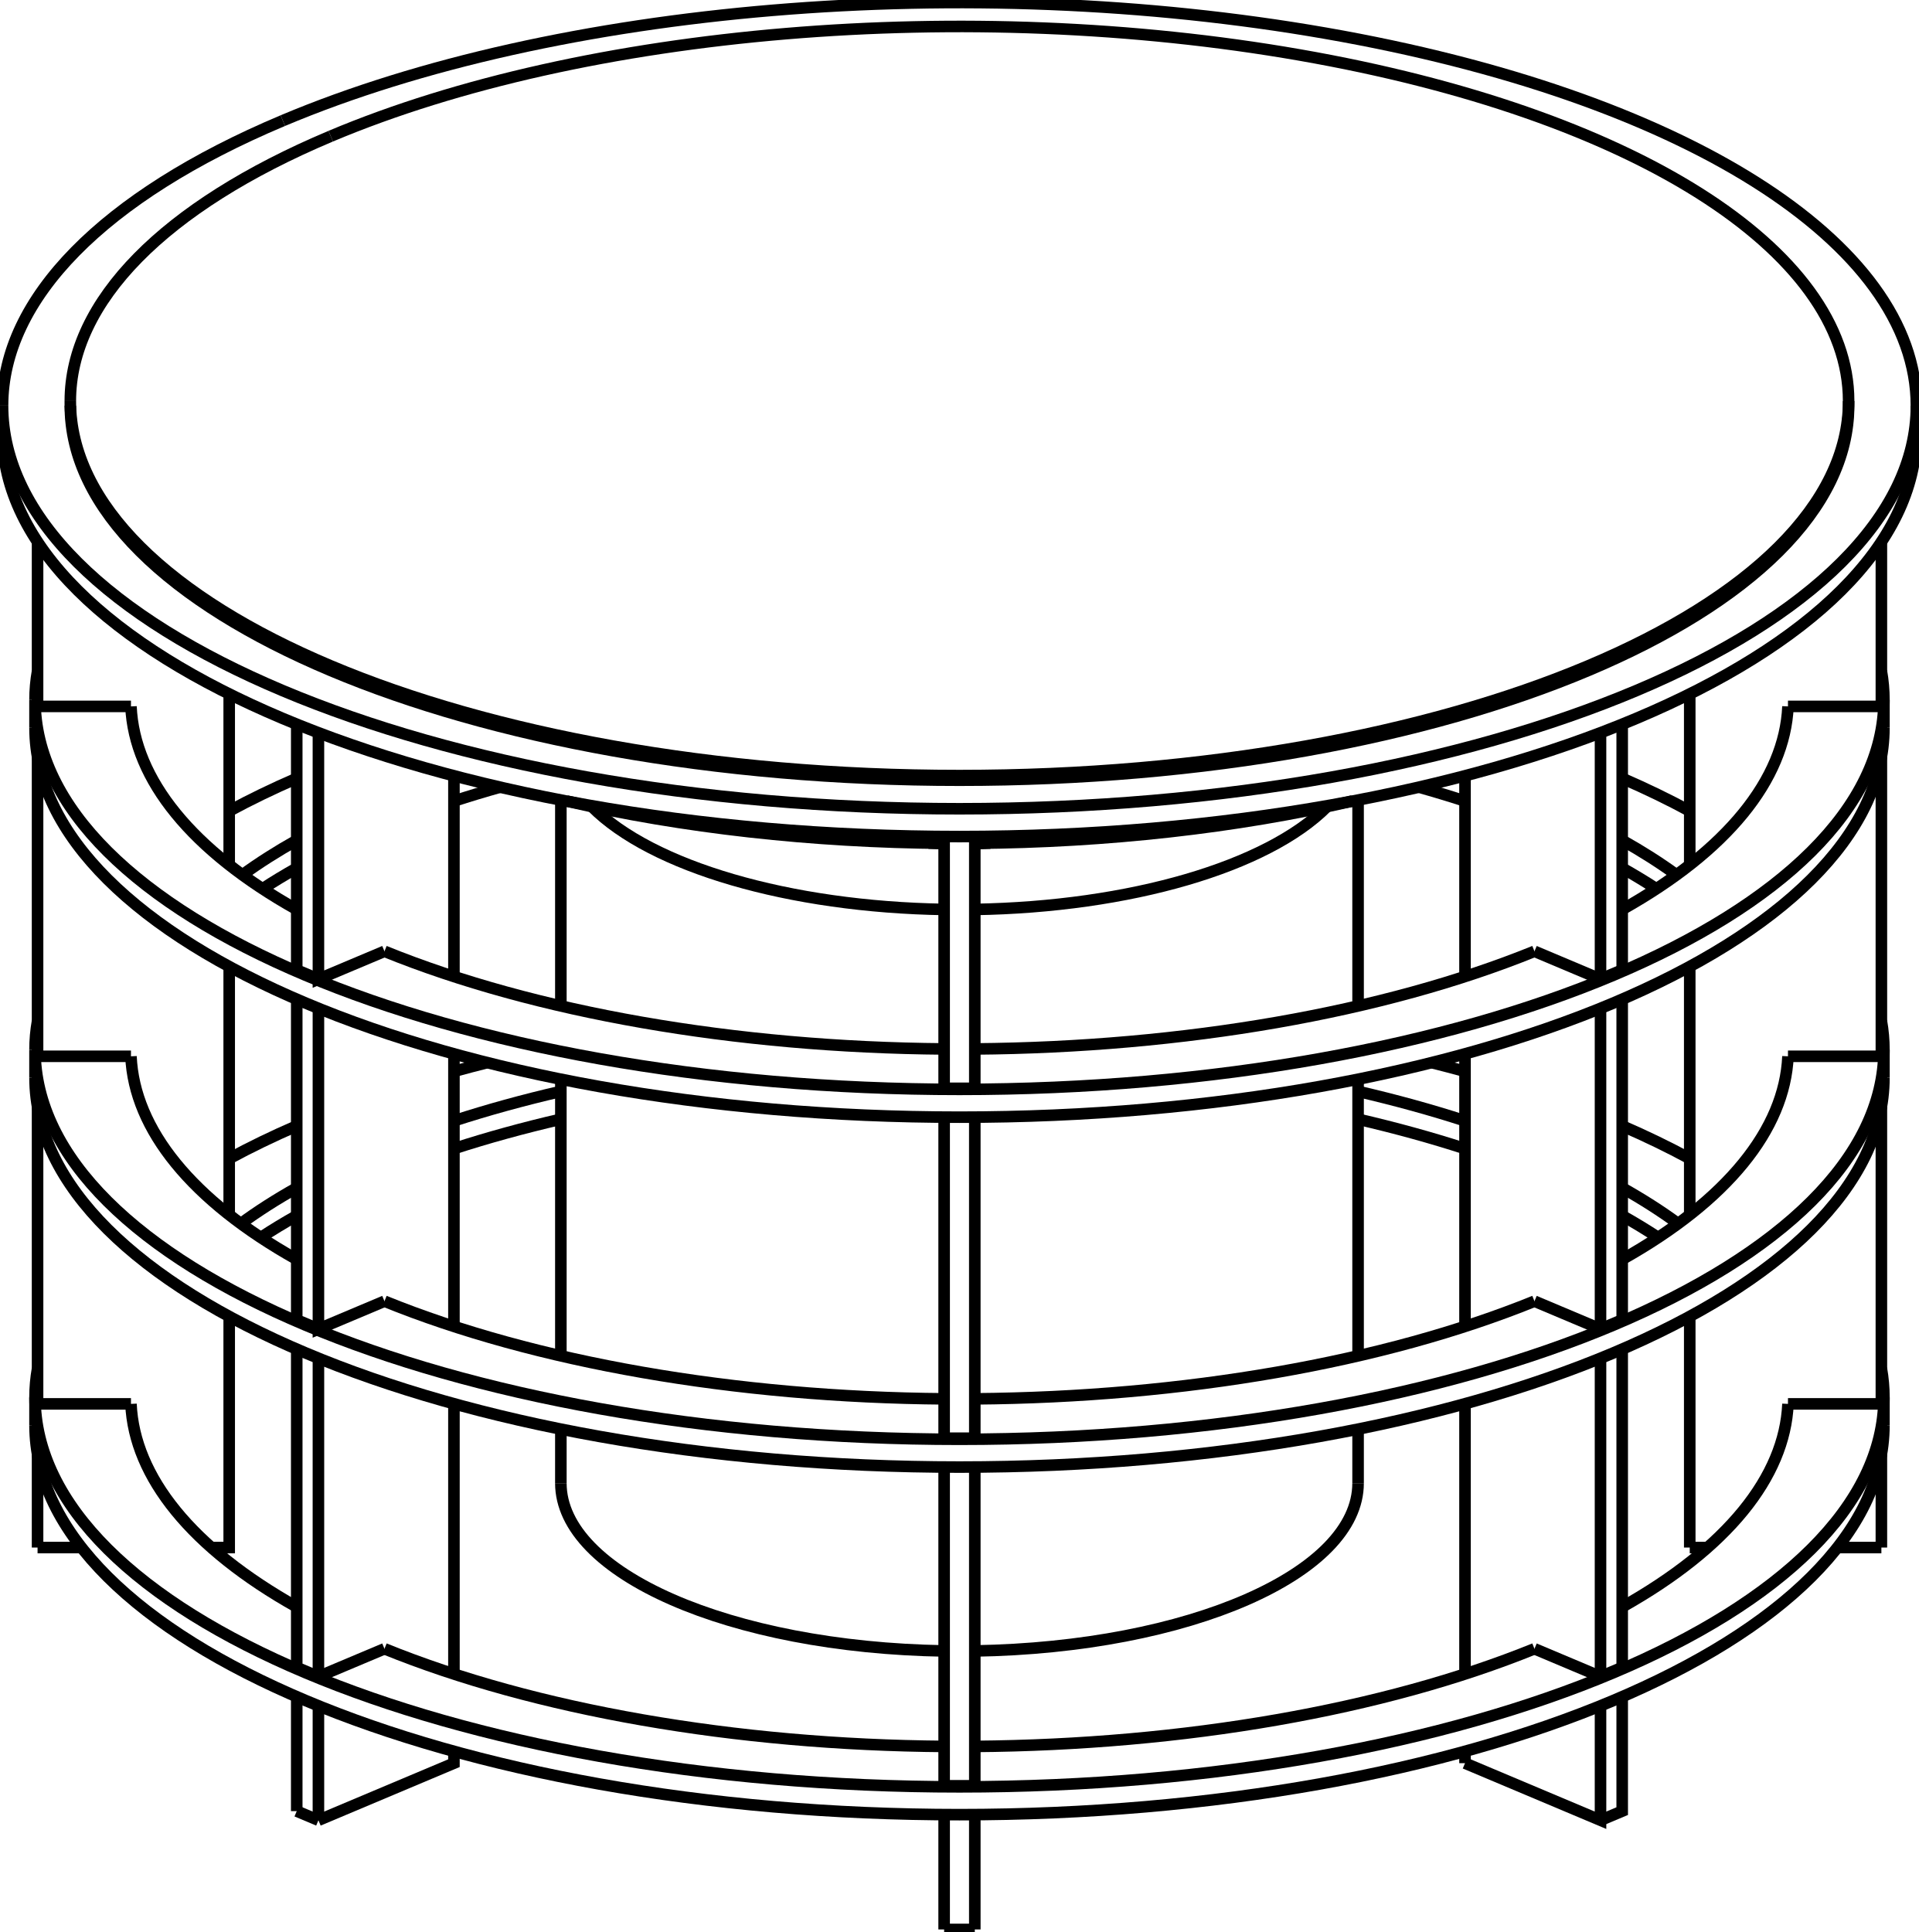
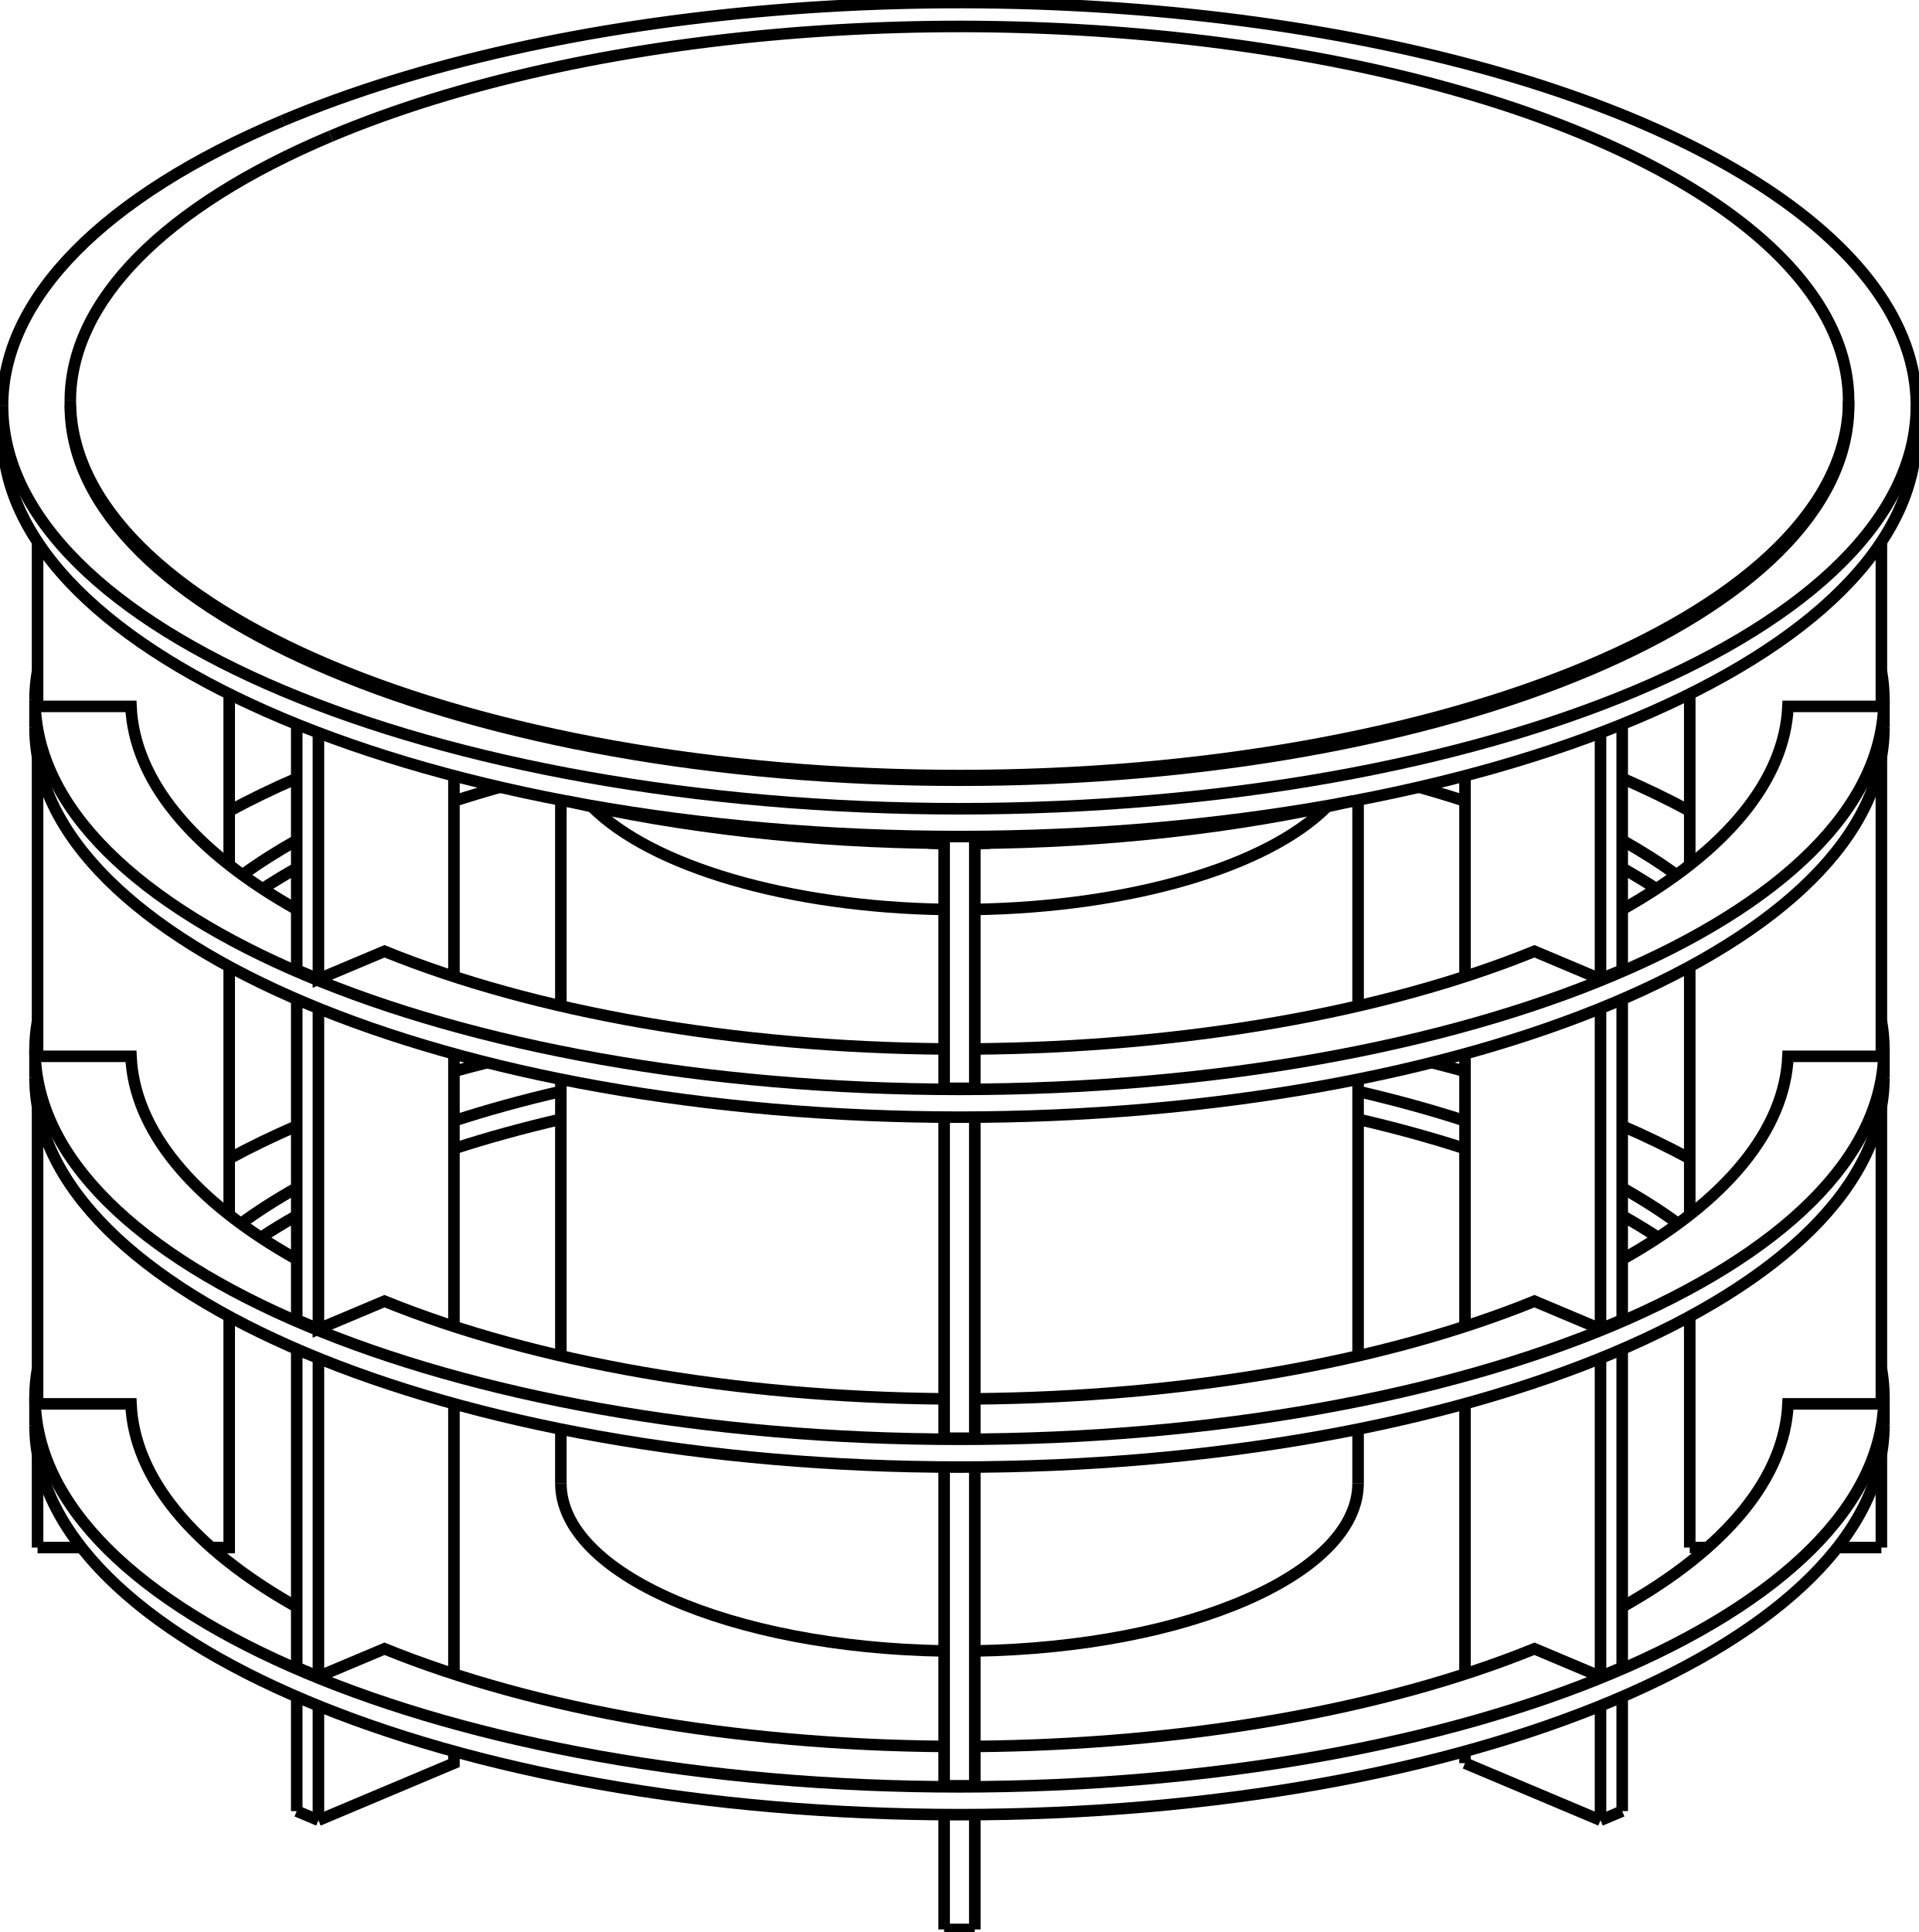
<svg xmlns="http://www.w3.org/2000/svg" version="1.1" viewBox="-375.5 -380.061 751 756.164" fill="none" stroke="black" stroke-width="0.6%" vector-effect="non-scaling-stroke">
-   <path d="M 197.848 310.029 L 250.881 332.371 L 250.881 287.581" />
-   <path d="M 250.881 276.142 L 225.033 265.252" />
+   <path d="M -361.8 177.758 A 361.8 152.42 180 0 0 361.8 177.758" />
+   <path d="M -156 57.982 A 324.3 136.622 180 0 0 -197.848 69.507" />
+   <path d="M 197.848 69.507 A 324.3 136.622 180 0 0 156 57.982" />
+   <path d="M 273.429 104.297 A 324.3 136.622 180 0 0 259.367 95.744" />
+   <path d="M -259.367 95.744 A 324.3 136.622 180 0 0 -273.429 104.297" />
+   <path d="M -197.848 58.624 A 324.3 136.622 360 0 1 -156 47.099" />
+   <path d="M -197.848 39.264 A 361.8 152.42 360 0 1 -184.742 35.824" />
+   <path d="M 184.742 35.824 A 361.8 152.42 360 0 1 197.848 39.264" />
+   <path d="M 259.367 60.609 A 361.8 152.42 360 0 1 285.8 73.414" />
+   <path d="M 360.8 155.551 A 361.8 152.42 360 0 1 361.8 166.875 A 361.8 152.42 360 0 1 -361.8 166.875 A 361.8 152.42 360 0 1 -360.8 155.551" />
+   <path d="M -285.8 73.414 A 361.8 152.42 360 0 1 -259.367 60.609" />
+   <path d="M 156 47.099 A 324.3 136.622 360 0 1 197.848 58.624" />
+   <path d="M 259.367 84.861 A 324.3 136.622 360 0 1 281.25 98.855" />
+   <path d="M 360.8 169.403 L 324.244 169.403 A 324.3 136.622 360 0 1 259.367 248.889" />
+   <path d="M 259.367 272.567 L 250.881 276.142 L 225.033 265.252 A 324.3 136.622 360 0 1 6 303.473" />
+   <path d="M 6 318.873 L -6 318.873 L -6 194.117" />
+   <path d="M -6 303.473 A 324.3 136.622 360 0 1 -225.033 265.252 L -250.881 276.142 L -259.367 272.567 L -259.367 147.985" />
+   <path d="M -259.367 248.889 A 324.3 136.622 360 0 1 -324.244 169.403 L -360.8 169.403 L -360.8 53.043" />
+   <path d="M -281.25 98.855 A 324.3 136.622 360 0 1 -259.367 84.861" />
+   <path d="M -361.8 41.719 A 361.8 152.42 180 0 0 361.8 41.719" />
+   <path d="M -179.745 -71.998 A 324.3 136.622 180 0 0 -197.848 -66.532" />
+   <path d="M 197.848 -66.532 A 324.3 136.622 180 0 0 179.745 -71.998" />
+   <path d="M 272.74 -32.196 A 324.3 136.622 180 0 0 259.367 -40.295" />
+   <path d="M -259.367 -40.295 A 324.3 136.622 180 0 0 -272.74 -32.196" />
+   <path d="M 259.367 -75.431 A 361.8 152.42 360 0 1 285.8 -62.626" />
+   <path d="M 360.8 19.511 A 361.8 152.42 360 0 1 361.8 30.836 A 361.8 152.42 360 0 1 -361.8 30.836 A 361.8 152.42 360 0 1 -360.8 19.511" />
+   <path d="M -285.8 -62.626 A 361.8 152.42 360 0 1 -259.367 -75.431" />
+   <path d="M 259.367 -51.178 A 324.3 136.622 360 0 1 280.629 -37.638" />
+   <path d="M 360.8 33.363 L 324.244 33.363 A 324.3 136.622 360 0 1 259.367 112.85" />
+   <path d="M 259.367 136.527 L 250.881 140.102 L 250.881 14.595" />
+   <path d="M 250.881 140.102 L 225.033 129.212 A 324.3 136.622 360 0 1 6 167.434" />
+   <path d="M 6 182.834 L -6 182.834 L -6 57.171" />
+   <path d="M -6 167.434 A 324.3 136.622 360 0 1 -225.033 129.212 L -250.881 140.102 L -250.881 14.595" />
+   <path d="M -250.881 140.102 L -259.367 136.527 L -259.367 11.039" />
+   <path d="M -259.367 112.85 A 324.3 136.622 360 0 1 -324.244 33.363 L -360.8 33.363 L -360.8 -83.903" />
+   <path d="M -280.629 -37.638 A 324.3 136.622 360 0 1 -259.367 -51.178" />
+   <path d="M -361.8 -95.228 A 361.8 152.42 180 0 0 361.8 -95.228" />
+   <path d="M 360.8 -117.435 A 361.8 152.42 360 0 1 361.8 -106.111 L 361.8 -95.228" />
+   <path d="M 361.8 -106.111 A 361.8 152.42 360 0 1 -361.8 -106.111 L -361.8 -95.228" />
+   <path d="M -361.8 -106.111 A 361.8 152.42 360 0 1 -360.8 -117.435" />
+   <path d="M 360.8 -103.583 L 324.244 -103.583 A 324.3 136.622 360 0 1 259.367 -24.097" />
+   <path d="M 259.367 -0.419 L 250.881 3.156 L 250.881 -93.273" />
+   <path d="M 250.881 3.156 L 225.033 -7.734 A 324.3 136.622 360 0 1 6 30.487" />
+   <path d="M 6 45.888 L -6 45.888 L -6 -52.658" />
+   <path d="M -6 30.487 A 324.3 136.622 360 0 1 -225.033 -7.734 L -250.881 3.156 L -250.881 -93.273" />
+   <path d="M -250.881 3.156 L -259.367 -0.419 L -259.367 -96.6" />
+   <path d="M -259.367 -24.097 A 324.3 136.622 360 0 1 -324.244 -103.583 L -360.8 -103.583 L -360.8 -168.125" />
+   <path d="M -374.5 -210.408 A 374.5 157.77 180 0 0 374.5 -210.408" />
+   <path d="M -153.834 -66.563 A 320.5 135.021 180 0 0 -6 -50.017" />
+   <path d="M 6 -50.017 A 320.5 135.021 180 0 0 153.834 -66.563" />
+   <path d="M 360.8 225.632 L 360.8 189.083" />
+   <path d="M 285.8 225.632 L 292.776 225.632" />
+   <path d="M 343.49 225.632 L 360.8 225.632" />
+   <path d="M 360.8 169.403 L 360.8 53.043" />
+   <path d="M 360.8 33.363 L 360.8 -83.903" />
+   <path d="M 360.8 -103.583 L 360.8 -168.125" />
+   <path d="M 285.8 225.632 L 285.8 135.18" />
+   <path d="M 285.8 95.401 L 285.8 -1.766" />
+   <path d="M 285.8 -41.545 L 285.8 -108.454" />
+   <path d="M 259.367 -0.419 L 259.367 -96.6" />
+   <path d="M 259.367 136.527 L 259.367 11.039" />
+   <path d="M 259.367 272.567 L 259.367 147.985" />
+   <path d="M 259.367 328.796 L 259.367 284.025" />
+   <path d="M 250.881 332.371 L 259.367 328.796" />
+   <path d="M 250.881 332.371 L 250.881 287.581" />
+   <path d="M 197.848 310.029 L 250.881 332.371" />
  <path d="M 250.881 276.142 L 250.881 151.541" />
-   <path d="M 250.881 140.102 L 225.033 129.212" />
-   <path d="M 250.881 140.102 L 250.881 14.595" />
-   <path d="M 250.881 3.156 L 225.033 -7.734" />
-   <path d="M 250.881 3.156 L 250.881 -93.273" />
  <path d="M 197.848 310.029 L 197.848 305.369" />
  <path d="M 197.848 275.126 L 197.848 169.33" />
  <path d="M 197.848 139.086 L 197.848 32.383" />
  <path d="M 197.848 2.14 L 197.848 -76.452" />
-   <path d="M 250.881 332.371 L 259.367 328.796 L 259.367 284.025" />
-   <path d="M -361.8 177.758 A 361.8 152.42 180 0 0 361.8 177.758" />
-   <path d="M -273.429 104.297 A 324.3 136.622 360 0 1 -259.367 95.744" />
-   <path d="M -197.848 69.507 A 324.3 136.622 360 0 1 -156 57.982" />
-   <path d="M 156 57.982 A 324.3 136.622 360 0 1 197.848 69.507" />
-   <path d="M 259.367 95.744 A 324.3 136.622 360 0 1 273.429 104.297" />
-   <path d="M 6 303.473 A 324.3 136.622 180 0 0 225.033 265.252" />
-   <path d="M -197.848 39.264 A 361.8 152.42 360 0 1 -184.742 35.824" />
-   <path d="M 184.742 35.824 A 361.8 152.42 360 0 1 197.848 39.264" />
-   <path d="M 259.367 60.608 A 361.8 152.42 360 0 1 285.8 73.414" />
-   <path d="M 360.8 155.551 A 361.8 152.42 360 0 1 361.8 166.875 A 361.8 152.42 360 0 1 -361.8 166.875 A 361.8 152.42 360 0 1 -360.8 155.551" />
-   <path d="M -285.8 73.414 A 361.8 152.42 360 0 1 -259.367 60.608" />
-   <path d="M 259.367 272.567 L 250.881 276.142" />
-   <path d="M 6 318.873 L -6 318.873 L -6 194.117" />
-   <path d="M -225.033 265.252 A 324.3 136.622 180 0 0 -6 303.473" />
-   <path d="M -225.033 265.252 L -250.881 276.142 L -259.367 272.567 L -259.367 147.985" />
-   <path d="M -324.244 169.403 A 324.3 136.622 180 0 0 -259.367 248.889" />
-   <path d="M -324.244 169.403 L -360.8 169.403 L -360.8 53.043" />
-   <path d="M -259.367 84.861 A 324.3 136.622 180 0 0 -281.25 98.855" />
-   <path d="M -156 47.099 A 324.3 136.622 180 0 0 -197.848 58.624" />
-   <path d="M 197.848 58.624 A 324.3 136.622 180 0 0 156 47.099" />
-   <path d="M 281.25 98.855 A 324.3 136.622 180 0 0 259.367 84.861" />
-   <path d="M 360.8 169.403 L 324.244 169.403" />
-   <path d="M 259.367 248.889 A 324.3 136.622 180 0 0 324.244 169.403" />
-   <path d="M 259.367 272.567 L 259.367 147.985" />
-   <path d="M -361.8 41.719 A 361.8 152.42 180 0 0 361.8 41.719" />
-   <path d="M -272.74 -32.196 A 324.3 136.622 360 0 1 -259.367 -40.295" />
-   <path d="M -197.848 -66.532 A 324.3 136.622 360 0 1 -179.745 -71.998" />
-   <path d="M 179.745 -71.998 A 324.3 136.622 360 0 1 197.848 -66.532" />
-   <path d="M 259.367 -40.295 A 324.3 136.622 360 0 1 272.74 -32.196" />
-   <path d="M 6 167.434 A 324.3 136.622 180 0 0 225.033 129.212" />
-   <path d="M 259.367 -75.431 A 361.8 152.42 360 0 1 285.8 -62.626" />
-   <path d="M 360.8 19.511 A 361.8 152.42 360 0 1 361.8 30.836 L 361.8 41.719" />
-   <path d="M 361.8 30.836 A 361.8 152.42 360 0 1 -361.8 30.836 L -361.8 41.719" />
-   <path d="M -361.8 30.836 A 361.8 152.42 360 0 1 -360.8 19.511" />
-   <path d="M -285.8 -62.626 A 361.8 152.42 360 0 1 -259.367 -75.431" />
-   <path d="M 259.367 136.527 L 250.881 140.102" />
-   <path d="M 6 182.834 L -6 182.834 L -6 57.171" />
-   <path d="M -225.033 129.212 A 324.3 136.622 180 0 0 -6 167.434" />
-   <path d="M -225.033 129.212 L -250.881 140.102 L -250.881 14.595" />
-   <path d="M -250.881 140.102 L -259.367 136.527 L -259.367 11.039" />
-   <path d="M -324.244 33.363 A 324.3 136.622 180 0 0 -259.367 112.85" />
-   <path d="M -324.244 33.363 L -360.8 33.363 L -360.8 -83.903" />
-   <path d="M -259.367 -51.178 A 324.3 136.622 180 0 0 -280.629 -37.638" />
-   <path d="M 280.629 -37.638 A 324.3 136.622 180 0 0 259.367 -51.178" />
-   <path d="M 360.8 33.363 L 324.244 33.363" />
-   <path d="M 259.367 112.85 A 324.3 136.622 180 0 0 324.244 33.363" />
-   <path d="M 259.367 136.527 L 259.367 11.039" />
-   <path d="M -361.8 -95.228 A 361.8 152.42 180 0 0 361.8 -95.228" />
-   <path d="M 6 30.487 A 324.3 136.622 180 0 0 225.033 -7.734" />
-   <path d="M 360.8 -117.435 A 361.8 152.42 360 0 1 361.8 -106.111 L 361.8 -95.228" />
-   <path d="M 361.8 -106.111 A 361.8 152.42 360 0 1 -361.8 -106.111 L -361.8 -95.228" />
-   <path d="M -361.8 -106.111 A 361.8 152.42 360 0 1 -360.8 -117.435" />
-   <path d="M 360.8 -103.583 L 324.244 -103.583" />
-   <path d="M 259.367 -24.097 A 324.3 136.622 180 0 0 324.244 -103.583" />
-   <path d="M 259.367 -0.419 L 250.881 3.156" />
-   <path d="M 6 45.888 L -6 45.888 L -6 -52.658" />
-   <path d="M -225.033 -7.734 A 324.3 136.622 180 0 0 -6 30.487" />
-   <path d="M -225.033 -7.734 L -250.881 3.156 L -250.881 -93.273" />
-   <path d="M -250.881 3.156 L -259.367 -0.419 L -259.367 -96.6" />
-   <path d="M -324.244 -103.583 A 324.3 136.622 180 0 0 -259.367 -24.097" />
-   <path d="M -324.244 -103.583 L -360.8 -103.583 L -360.8 -168.125" />
-   <path d="M 259.367 -0.419 L 259.367 -96.6" />
-   <path d="M -374.5 -210.408 A 374.5 157.77 180 0 0 374.5 -210.408" />
-   <path d="M 6 -50.017 A 320.5 135.021 180 0 0 153.833 -66.563" />
-   <path d="M -153.833 -66.563 A 320.5 135.021 180 0 0 -6 -50.017" />
  <path d="M 6 45.888 L 6 -52.658" />
  <path d="M 6 182.834 L 6 57.171" />
  <path d="M 6 318.873 L 6 194.117" />
  <path d="M 6 375.103 L 6 330.157" />
  <path d="M -6 375.103 L 6 375.103" />
  <path d="M -6 375.103 L -6 330.157" />
  <path d="M -250.881 332.371 L -197.848 310.029 L -197.848 305.369" />
  <path d="M -197.848 275.126 L -197.848 169.33" />
  <path d="M -197.848 139.086 L -197.848 32.383" />
  <path d="M -197.848 2.14 L -197.848 -76.452" />
  <path d="M -250.881 276.142 L -250.881 151.541" />
  <path d="M -250.881 332.371 L -250.881 287.581" />
  <path d="M -259.367 328.796 L -250.881 332.371" />
  <path d="M -259.367 328.796 L -259.367 284.025" />
  <path d="M -360.8 225.632 L -343.49 225.632" />
  <path d="M -292.776 225.632 L -285.8 225.632 L -285.8 135.18" />
-   <path d="M -285.8 95.402 L -285.8 -1.766" />
+   <path d="M -285.8 95.401 L -285.8 -1.766" />
  <path d="M -285.8 -41.545 L -285.8 -108.454" />
  <path d="M -360.8 225.632 L -360.8 189.083" />
-   <path d="M 360.8 225.632 L 360.8 189.083" />
-   <path d="M 285.8 225.632 L 292.776 225.632" />
-   <path d="M 343.49 225.632 L 360.8 225.632" />
-   <path d="M 360.8 169.403 L 360.8 53.043" />
-   <path d="M 360.8 33.363 L 360.8 -83.903" />
-   <path d="M 360.8 -103.583 L 360.8 -168.125" />
-   <path d="M 285.8 225.632 L 285.8 135.18" />
-   <path d="M 285.8 95.402 L 285.8 -1.766" />
-   <path d="M 285.8 -41.545 L 285.8 -108.454" />
  <path d="M -264.811 -332.851 A 374.5 157.77 360 0 1 374.5 -221.291 L 374.5 -210.408" />
  <path d="M 374.5 -221.291 A 374.5 157.77 360 0 1 -374.5 -221.291 L -374.5 -210.408" />
  <path d="M -374.5 -221.291 A 374.5 157.77 360 0 1 -264.811 -332.851" />
-   <path d="M 347.98 -221.291 A 347.98 146.598 360 0 1 -347.98 -221.291" />
-   <path d="M -246.059 -326.765 A 347.98 146.598 360 0 1 347.98 -223.105 L 347.98 -221.291" />
-   <path d="M 347.98 -223.105 A 347.98 146.598 360 0 1 -347.98 -223.105 L -347.98 -221.291" />
-   <path d="M -347.98 -223.105 A 347.98 146.598 360 0 1 -246.059 -326.765" />
-   <path d="M -12.073 -50.089 A 95 40.022 180 0 0 -6 -49.844" />
-   <path d="M 6 -49.844 A 95 40.022 180 0 0 12.073 -50.089" />
+   <path d="M 347.98 -221.291 A 347.98 146.597 360 0 1 -347.98 -221.291" />
+   <path d="M -246.059 -326.765 A 347.98 146.597 360 0 1 347.98 -223.105 L 347.98 -221.291" />
+   <path d="M 347.98 -223.105 A 347.98 146.597 360 0 1 -347.98 -223.105 L -347.98 -221.291" />
+   <path d="M -347.98 -223.105 A 347.98 146.597 360 0 1 -246.059 -326.765" />
+   <path d="M -12.074 -50.089 A 95 40.022 180 0 0 -6 -49.844" />
+   <path d="M 6 -49.844 A 95 40.022 180 0 0 12.074 -50.089" />
  <path d="M 143.849 -64.357 A 156 65.72 360 0 1 6 -24.115" />
  <path d="M -6 -24.115 A 156 65.72 360 0 1 -143.849 -64.357" />
  <path d="M -156 200.432 A 156 65.72 180 0 0 -6 266.103" />
  <path d="M 6 266.103 A 156 65.72 180 0 0 156 200.432" />
  <path d="M -361.8 166.875 L -361.8 177.758" />
  <path d="M 361.8 166.875 L 361.8 177.758" />
+   <path d="M -361.8 30.836 L -361.8 41.719" />
+   <path d="M 361.8 30.836 L 361.8 41.719" />
  <path d="M -156 -66.978 L -156 13.665" />
  <path d="M -156 42.296 L -156 150.612" />
  <path d="M -156 179.242 L -156 200.432" />
  <path d="M 156 -66.978 L 156 13.665" />
  <path d="M 156 42.296 L 156 150.612" />
  <path d="M 156 179.242 L 156 200.432" />
</svg>
